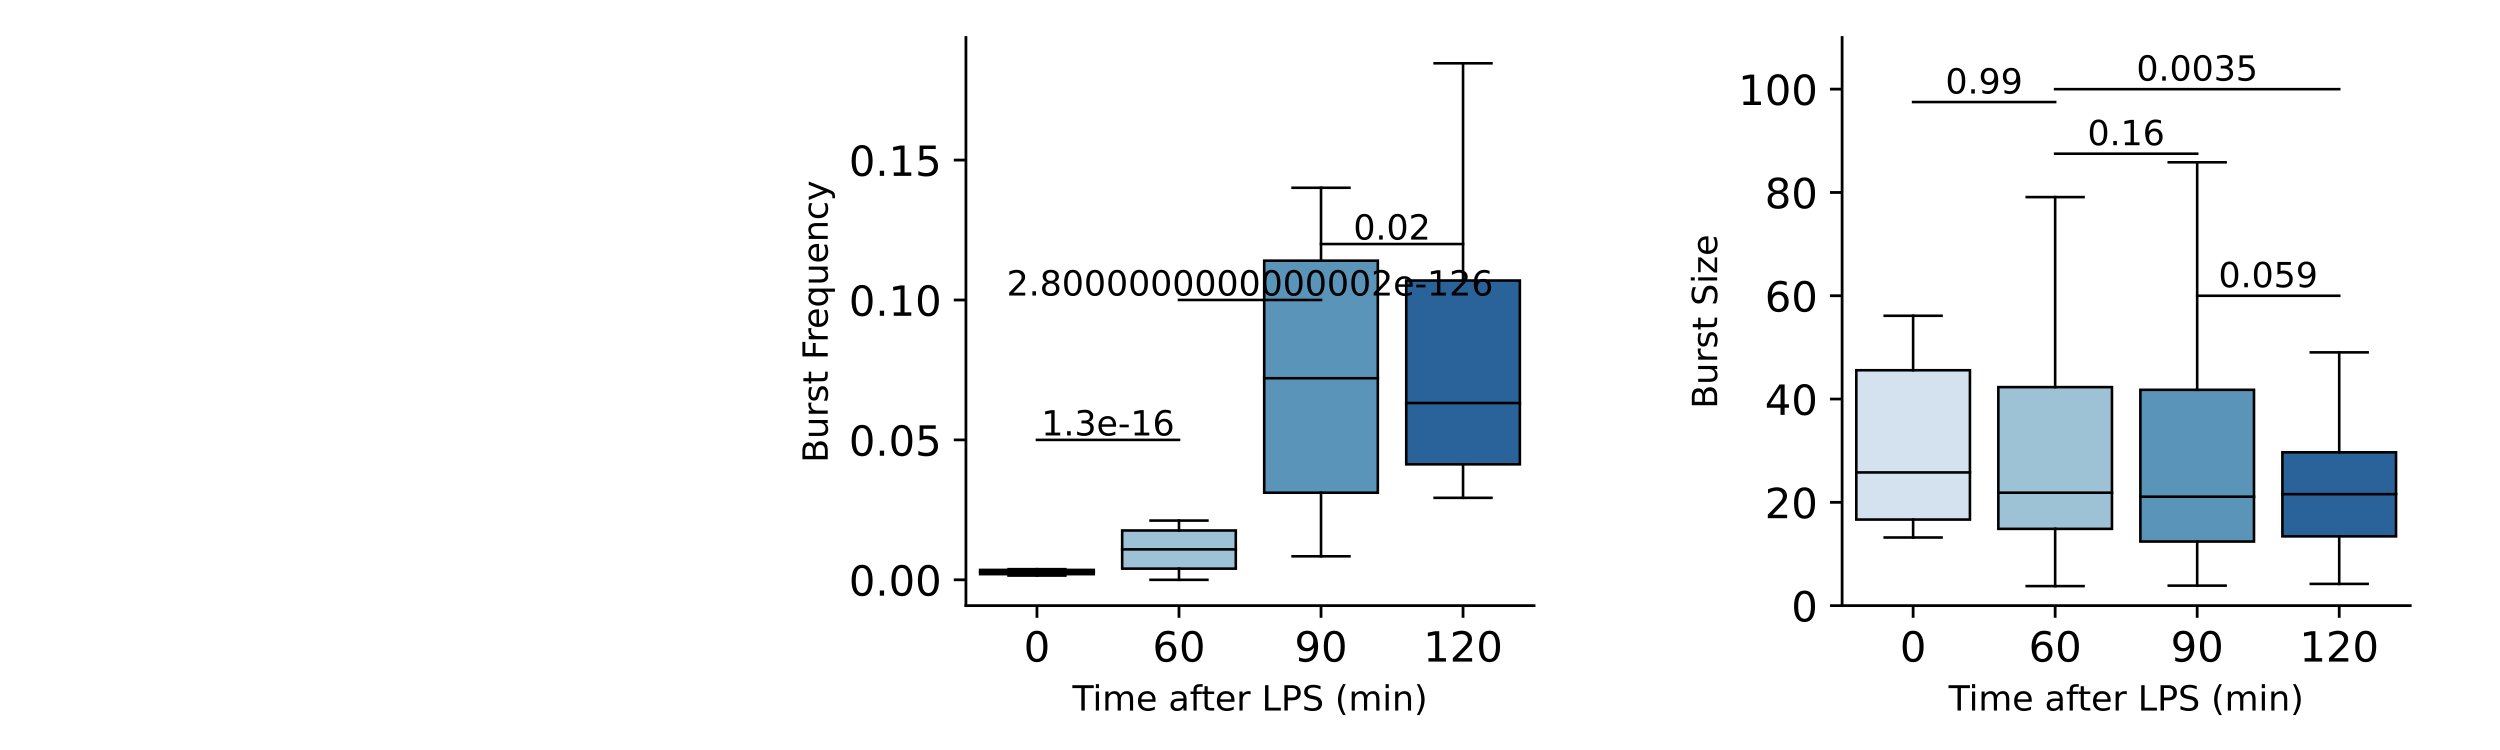
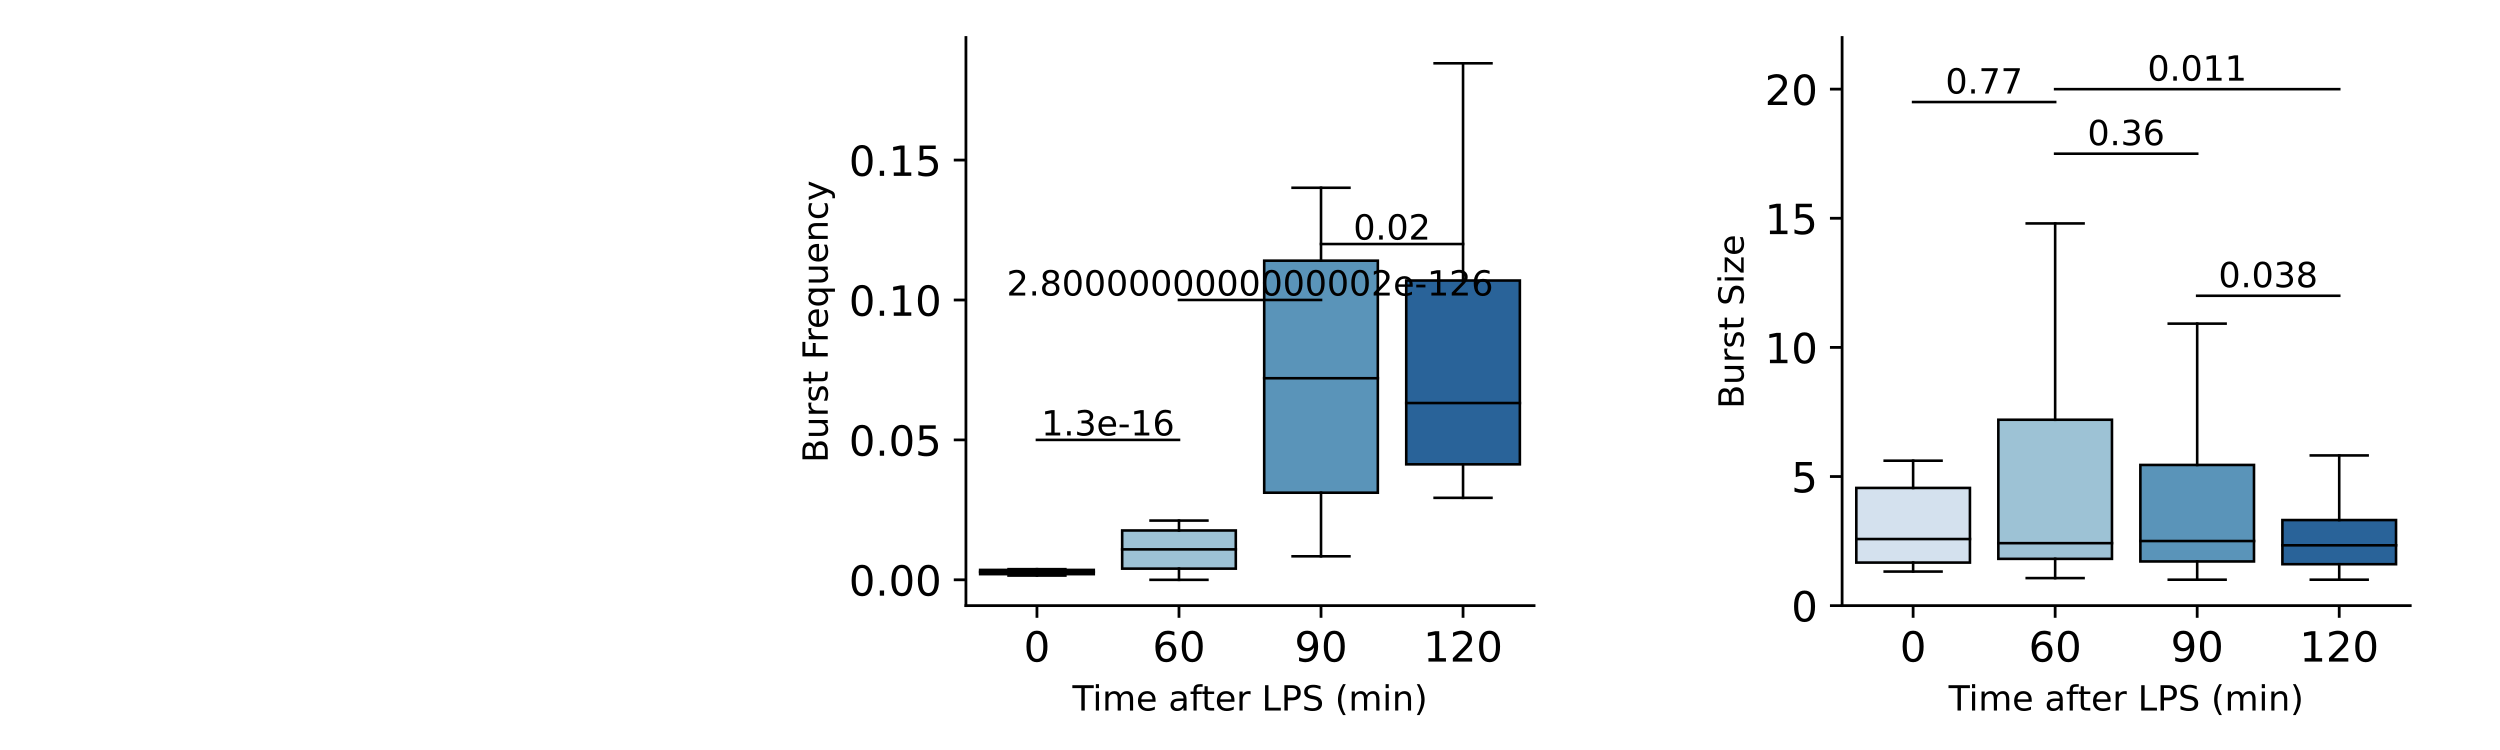
<svg xmlns="http://www.w3.org/2000/svg" xmlns:xlink="http://www.w3.org/1999/xlink" height="216pt" version="1.1" viewBox="0 0 720 216" width="720pt">
  <defs>
    <style type="text/css">*{stroke-linecap:butt;stroke-linejoin:round;}</style>
  </defs>
  <g id="figure_1">
    <g id="patch_1">
      <path d="M 0 216  L 720 216  L 720 0  L 0 0  z " style="fill:#ffffff;" />
    </g>
    <g id="axes_1">
      <g id="patch_2">
        <path d="M 278.189 174.421  L 441.811 174.421  L 441.811 10.8  L 278.189 10.8  z " style="fill:#ffffff;" />
      </g>
      <g id="patch_3">
-         <path clip-path="url(#pda2661cfe2)" d="M 282.28 165.352  L 315.004 165.352  L 315.004 164.136  L 282.28 164.136  L 282.28 165.352  z " style="fill:#d4e1ee;stroke:#000000;stroke-linejoin:miter;stroke-width:0.75;" />
+         <path clip-path="url(#p8868ae5169)" d="M 282.28 165.352  L 315.004 165.352  L 315.004 164.136  L 282.28 164.136  L 282.28 165.352  z " style="fill:#d4e1ee;stroke:#000000;stroke-linejoin:miter;stroke-width:0.75;" />
      </g>
      <g id="patch_4">
-         <path clip-path="url(#pda2661cfe2)" d="M 323.185 163.769  L 355.909 163.769  L 355.909 152.777  L 323.185 152.777  L 323.185 163.769  z " style="fill:#9dc2d5;stroke:#000000;stroke-linejoin:miter;stroke-width:0.75;" />
+         <path clip-path="url(#p8868ae5169)" d="M 323.185 163.769  L 355.909 163.769  L 355.909 152.777  L 323.185 152.777  L 323.185 163.769  z " style="fill:#9dc2d5;stroke:#000000;stroke-linejoin:miter;stroke-width:0.75;" />
      </g>
      <g id="patch_5">
-         <path clip-path="url(#pda2661cfe2)" d="M 364.091 141.9  L 396.815 141.9  L 396.815 75.075  L 364.091 75.075  L 364.091 141.9  z " style="fill:#5a94b9;stroke:#000000;stroke-linejoin:miter;stroke-width:0.75;" />
+         <path clip-path="url(#p8868ae5169)" d="M 364.091 141.9  L 396.815 141.9  L 396.815 75.075  L 364.091 75.075  L 364.091 141.9  z " style="fill:#5a94b9;stroke:#000000;stroke-linejoin:miter;stroke-width:0.75;" />
      </g>
      <g id="patch_6">
-         <path clip-path="url(#pda2661cfe2)" d="M 404.996 133.728  L 437.72 133.728  L 437.72 80.79  L 404.996 80.79  L 404.996 133.728  z " style="fill:#296399;stroke:#000000;stroke-linejoin:miter;stroke-width:0.75;" />
+         <path clip-path="url(#p8868ae5169)" d="M 404.996 133.728  L 437.72 133.728  L 437.72 80.79  L 404.996 80.79  L 404.996 133.728  z " style="fill:#296399;stroke:#000000;stroke-linejoin:miter;stroke-width:0.75;" />
      </g>
      <g id="matplotlib.axis_1">
        <g id="xtick_1">
          <g id="line2d_1">
            <defs>
-               <path d="M 0 0  L 0 3.5  " id="m64cb0991ab" style="stroke:#000000;stroke-width:0.8;" />
+               <path d="M 0 0  L 0 3.5  " id="ma9b1fc4ca2" style="stroke:#000000;stroke-width:0.8;" />
            </defs>
            <g>
-               <use style="stroke:#000000;stroke-width:0.8;" x="298.642" xlink:href="#m64cb0991ab" y="174.421" />
+               <use style="stroke:#000000;stroke-width:0.8;" x="298.642" xlink:href="#ma9b1fc4ca2" y="174.421" />
            </g>
          </g>
          <g id="text_1">
            <text style="font-family:DejaVu Sans;font-size:12px;font-stretch:normal;font-style:normal;font-weight:normal;text-anchor:middle;" transform="rotate(-0, 298.6421, 190.5393)" x="298.642" y="190.539">0</text>
          </g>
        </g>
        <g id="xtick_2">
          <g id="line2d_2">
            <g>
-               <use style="stroke:#000000;stroke-width:0.8;" x="339.547" xlink:href="#m64cb0991ab" y="174.421" />
+               <use style="stroke:#000000;stroke-width:0.8;" x="339.547" xlink:href="#ma9b1fc4ca2" y="174.421" />
            </g>
          </g>
          <g id="text_2">
            <text style="font-family:DejaVu Sans;font-size:12px;font-stretch:normal;font-style:normal;font-weight:normal;text-anchor:middle;" transform="rotate(-0, 339.5474, 190.5393)" x="339.547" y="190.539">60</text>
          </g>
        </g>
        <g id="xtick_3">
          <g id="line2d_3">
            <g>
-               <use style="stroke:#000000;stroke-width:0.8;" x="380.453" xlink:href="#m64cb0991ab" y="174.421" />
+               <use style="stroke:#000000;stroke-width:0.8;" x="380.453" xlink:href="#ma9b1fc4ca2" y="174.421" />
            </g>
          </g>
          <g id="text_3">
            <text style="font-family:DejaVu Sans;font-size:12px;font-stretch:normal;font-style:normal;font-weight:normal;text-anchor:middle;" transform="rotate(-0, 380.4526, 190.5393)" x="380.453" y="190.539">90</text>
          </g>
        </g>
        <g id="xtick_4">
          <g id="line2d_4">
            <g>
-               <use style="stroke:#000000;stroke-width:0.8;" x="421.358" xlink:href="#m64cb0991ab" y="174.421" />
+               <use style="stroke:#000000;stroke-width:0.8;" x="421.358" xlink:href="#ma9b1fc4ca2" y="174.421" />
            </g>
          </g>
          <g id="text_4">
            <text style="font-family:DejaVu Sans;font-size:12px;font-stretch:normal;font-style:normal;font-weight:normal;text-anchor:middle;" transform="rotate(-0, 421.3579, 190.5393)" x="421.358" y="190.539">120</text>
          </g>
        </g>
        <g id="text_5">
          <text style="font-family:DejaVu Sans;font-size:10px;font-stretch:normal;font-style:normal;font-weight:normal;text-anchor:middle;" transform="rotate(-0, 360, 204.6334)" x="360" y="204.633">Time after LPS (min)</text>
        </g>
      </g>
      <g id="matplotlib.axis_2">
        <g id="ytick_1">
          <g id="line2d_5">
            <defs>
-               <path d="M 0 0  L -3.5 0  " id="me9aa6b35e4" style="stroke:#000000;stroke-width:0.8;" />
+               <path d="M 0 0  L -3.5 0  " id="m2187de8588" style="stroke:#000000;stroke-width:0.8;" />
            </defs>
            <g>
-               <use style="stroke:#000000;stroke-width:0.8;" x="278.189" xlink:href="#me9aa6b35e4" y="166.984" />
+               <use style="stroke:#000000;stroke-width:0.8;" x="278.189" xlink:href="#m2187de8588" y="166.984" />
            </g>
          </g>
          <g id="text_6">
            <text style="font-family:DejaVu Sans;font-size:12px;font-stretch:normal;font-style:normal;font-weight:normal;text-anchor:end;" transform="rotate(-0, 271.1894, 171.5429)" x="271.189" y="171.543">0.00</text>
          </g>
        </g>
        <g id="ytick_2">
          <g id="line2d_6">
            <g>
-               <use style="stroke:#000000;stroke-width:0.8;" x="278.189" xlink:href="#me9aa6b35e4" y="126.689" />
+               <use style="stroke:#000000;stroke-width:0.8;" x="278.189" xlink:href="#m2187de8588" y="126.689" />
            </g>
          </g>
          <g id="text_7">
            <text style="font-family:DejaVu Sans;font-size:12px;font-stretch:normal;font-style:normal;font-weight:normal;text-anchor:end;" transform="rotate(-0, 271.1894, 131.2479)" x="271.189" y="131.248">0.05</text>
          </g>
        </g>
        <g id="ytick_3">
          <g id="line2d_7">
            <g>
-               <use style="stroke:#000000;stroke-width:0.8;" x="278.189" xlink:href="#me9aa6b35e4" y="86.394" />
+               <use style="stroke:#000000;stroke-width:0.8;" x="278.189" xlink:href="#m2187de8588" y="86.394" />
            </g>
          </g>
          <g id="text_8">
            <text style="font-family:DejaVu Sans;font-size:12px;font-stretch:normal;font-style:normal;font-weight:normal;text-anchor:end;" transform="rotate(-0, 271.1894, 90.95289)" x="271.189" y="90.953">0.10</text>
          </g>
        </g>
        <g id="ytick_4">
          <g id="line2d_8">
            <g>
-               <use style="stroke:#000000;stroke-width:0.8;" x="278.189" xlink:href="#me9aa6b35e4" y="46.099" />
+               <use style="stroke:#000000;stroke-width:0.8;" x="278.189" xlink:href="#m2187de8588" y="46.099" />
            </g>
          </g>
          <g id="text_9">
            <text style="font-family:DejaVu Sans;font-size:12px;font-stretch:normal;font-style:normal;font-weight:normal;text-anchor:end;" transform="rotate(-0, 271.1894, 50.65788)" x="271.189" y="50.658">0.15</text>
          </g>
        </g>
        <g id="text_10">
          <text style="font-family:DejaVu Sans;font-size:10px;font-stretch:normal;font-style:normal;font-weight:normal;text-anchor:middle;" transform="rotate(-90, 238.391, 92.61059)" x="238.391" y="92.611">Burst Frequency</text>
        </g>
      </g>
      <g id="line2d_9">
-         <path clip-path="url(#pda2661cfe2)" d="M 298.642 165.352  L 298.642 165.758  " style="fill:none;stroke:#000000;stroke-linecap:square;stroke-width:0.75;" />
+         <path clip-path="url(#p8868ae5169)" d="M 298.642 165.352  L 298.642 165.758  " style="fill:none;stroke:#000000;stroke-linecap:square;stroke-width:0.75;" />
      </g>
      <g id="line2d_10">
-         <path clip-path="url(#pda2661cfe2)" d="M 298.642 164.136  L 298.642 163.912  " style="fill:none;stroke:#000000;stroke-linecap:square;stroke-width:0.75;" />
+         <path clip-path="url(#p8868ae5169)" d="M 298.642 164.136  L 298.642 163.912  " style="fill:none;stroke:#000000;stroke-linecap:square;stroke-width:0.75;" />
      </g>
      <g id="line2d_11">
-         <path clip-path="url(#pda2661cfe2)" d="M 290.461 165.758  L 306.823 165.758  " style="fill:none;stroke:#000000;stroke-linecap:square;stroke-width:0.75;" />
+         <path clip-path="url(#p8868ae5169)" d="M 290.461 165.758  L 306.823 165.758  " style="fill:none;stroke:#000000;stroke-linecap:square;stroke-width:0.75;" />
      </g>
      <g id="line2d_12">
-         <path clip-path="url(#pda2661cfe2)" d="M 290.461 163.912  L 306.823 163.912  " style="fill:none;stroke:#000000;stroke-linecap:square;stroke-width:0.75;" />
+         <path clip-path="url(#p8868ae5169)" d="M 290.461 163.912  L 306.823 163.912  " style="fill:none;stroke:#000000;stroke-linecap:square;stroke-width:0.75;" />
      </g>
      <g id="line2d_13">
-         <path clip-path="url(#pda2661cfe2)" d="M 339.547 163.769  L 339.547 166.984  " style="fill:none;stroke:#000000;stroke-linecap:square;stroke-width:0.75;" />
+         <path clip-path="url(#p8868ae5169)" d="M 339.547 163.769  L 339.547 166.984  " style="fill:none;stroke:#000000;stroke-linecap:square;stroke-width:0.75;" />
      </g>
      <g id="line2d_14">
-         <path clip-path="url(#pda2661cfe2)" d="M 339.547 152.777  L 339.547 149.924  " style="fill:none;stroke:#000000;stroke-linecap:square;stroke-width:0.75;" />
+         <path clip-path="url(#p8868ae5169)" d="M 339.547 152.777  L 339.547 149.924  " style="fill:none;stroke:#000000;stroke-linecap:square;stroke-width:0.75;" />
      </g>
      <g id="line2d_15">
-         <path clip-path="url(#pda2661cfe2)" d="M 331.366 166.984  L 347.728 166.984  " style="fill:none;stroke:#000000;stroke-linecap:square;stroke-width:0.75;" />
+         <path clip-path="url(#p8868ae5169)" d="M 331.366 166.984  L 347.728 166.984  " style="fill:none;stroke:#000000;stroke-linecap:square;stroke-width:0.75;" />
      </g>
      <g id="line2d_16">
-         <path clip-path="url(#pda2661cfe2)" d="M 331.366 149.924  L 347.728 149.924  " style="fill:none;stroke:#000000;stroke-linecap:square;stroke-width:0.75;" />
+         <path clip-path="url(#p8868ae5169)" d="M 331.366 149.924  L 347.728 149.924  " style="fill:none;stroke:#000000;stroke-linecap:square;stroke-width:0.75;" />
      </g>
      <g id="line2d_17">
-         <path clip-path="url(#pda2661cfe2)" d="M 380.453 141.9  L 380.453 160.214  " style="fill:none;stroke:#000000;stroke-linecap:square;stroke-width:0.75;" />
+         <path clip-path="url(#p8868ae5169)" d="M 380.453 141.9  L 380.453 160.214  " style="fill:none;stroke:#000000;stroke-linecap:square;stroke-width:0.75;" />
      </g>
      <g id="line2d_18">
-         <path clip-path="url(#pda2661cfe2)" d="M 380.453 75.075  L 380.453 54.067  " style="fill:none;stroke:#000000;stroke-linecap:square;stroke-width:0.75;" />
+         <path clip-path="url(#p8868ae5169)" d="M 380.453 75.075  L 380.453 54.067  " style="fill:none;stroke:#000000;stroke-linecap:square;stroke-width:0.75;" />
      </g>
      <g id="line2d_19">
-         <path clip-path="url(#pda2661cfe2)" d="M 372.272 160.214  L 388.634 160.214  " style="fill:none;stroke:#000000;stroke-linecap:square;stroke-width:0.75;" />
+         <path clip-path="url(#p8868ae5169)" d="M 372.272 160.214  L 388.634 160.214  " style="fill:none;stroke:#000000;stroke-linecap:square;stroke-width:0.75;" />
      </g>
      <g id="line2d_20">
-         <path clip-path="url(#pda2661cfe2)" d="M 372.272 54.067  L 388.634 54.067  " style="fill:none;stroke:#000000;stroke-linecap:square;stroke-width:0.75;" />
+         <path clip-path="url(#p8868ae5169)" d="M 372.272 54.067  L 388.634 54.067  " style="fill:none;stroke:#000000;stroke-linecap:square;stroke-width:0.75;" />
      </g>
      <g id="line2d_21">
-         <path clip-path="url(#pda2661cfe2)" d="M 421.358 133.728  L 421.358 143.379  " style="fill:none;stroke:#000000;stroke-linecap:square;stroke-width:0.75;" />
+         <path clip-path="url(#p8868ae5169)" d="M 421.358 133.728  L 421.358 143.379  " style="fill:none;stroke:#000000;stroke-linecap:square;stroke-width:0.75;" />
      </g>
      <g id="line2d_22">
-         <path clip-path="url(#pda2661cfe2)" d="M 421.358 80.79  L 421.358 18.237  " style="fill:none;stroke:#000000;stroke-linecap:square;stroke-width:0.75;" />
+         <path clip-path="url(#p8868ae5169)" d="M 421.358 80.79  L 421.358 18.237  " style="fill:none;stroke:#000000;stroke-linecap:square;stroke-width:0.75;" />
      </g>
      <g id="line2d_23">
-         <path clip-path="url(#pda2661cfe2)" d="M 413.177 143.379  L 429.539 143.379  " style="fill:none;stroke:#000000;stroke-linecap:square;stroke-width:0.75;" />
+         <path clip-path="url(#p8868ae5169)" d="M 413.177 143.379  L 429.539 143.379  " style="fill:none;stroke:#000000;stroke-linecap:square;stroke-width:0.75;" />
      </g>
      <g id="line2d_24">
-         <path clip-path="url(#pda2661cfe2)" d="M 413.177 18.237  L 429.539 18.237  " style="fill:none;stroke:#000000;stroke-linecap:square;stroke-width:0.75;" />
+         <path clip-path="url(#p8868ae5169)" d="M 413.177 18.237  L 429.539 18.237  " style="fill:none;stroke:#000000;stroke-linecap:square;stroke-width:0.75;" />
      </g>
      <g id="line2d_25">
-         <path clip-path="url(#pda2661cfe2)" d="M 298.642 126.689  L 339.547 126.689  " style="fill:none;stroke:#000000;stroke-linecap:square;stroke-width:0.75;" />
+         <path clip-path="url(#p8868ae5169)" d="M 298.642 126.689  L 339.547 126.689  " style="fill:none;stroke:#000000;stroke-linecap:square;stroke-width:0.75;" />
      </g>
      <g id="line2d_26">
-         <path clip-path="url(#pda2661cfe2)" d="M 339.547 86.394  L 380.453 86.394  " style="fill:none;stroke:#000000;stroke-linecap:square;stroke-width:0.75;" />
+         <path clip-path="url(#p8868ae5169)" d="M 339.547 86.394  L 380.453 86.394  " style="fill:none;stroke:#000000;stroke-linecap:square;stroke-width:0.75;" />
      </g>
      <g id="line2d_27">
-         <path clip-path="url(#pda2661cfe2)" d="M 380.453 70.276  L 421.358 70.276  " style="fill:none;stroke:#000000;stroke-linecap:square;stroke-width:0.75;" />
+         <path clip-path="url(#p8868ae5169)" d="M 380.453 70.276  L 421.358 70.276  " style="fill:none;stroke:#000000;stroke-linecap:square;stroke-width:0.75;" />
      </g>
      <g id="line2d_28">
-         <path clip-path="url(#pda2661cfe2)" d="M 282.28 164.714  L 315.004 164.714  " style="fill:none;stroke:#000000;stroke-linecap:square;stroke-width:0.75;" />
+         <path clip-path="url(#p8868ae5169)" d="M 282.28 164.714  L 315.004 164.714  " style="fill:none;stroke:#000000;stroke-linecap:square;stroke-width:0.75;" />
      </g>
      <g id="line2d_29">
-         <path clip-path="url(#pda2661cfe2)" d="M 323.185 158.212  L 355.909 158.212  " style="fill:none;stroke:#000000;stroke-linecap:square;stroke-width:0.75;" />
+         <path clip-path="url(#p8868ae5169)" d="M 323.185 158.212  L 355.909 158.212  " style="fill:none;stroke:#000000;stroke-linecap:square;stroke-width:0.75;" />
      </g>
      <g id="line2d_30">
-         <path clip-path="url(#pda2661cfe2)" d="M 364.091 108.937  L 396.815 108.937  " style="fill:none;stroke:#000000;stroke-linecap:square;stroke-width:0.75;" />
+         <path clip-path="url(#p8868ae5169)" d="M 364.091 108.937  L 396.815 108.937  " style="fill:none;stroke:#000000;stroke-linecap:square;stroke-width:0.75;" />
      </g>
      <g id="line2d_31">
-         <path clip-path="url(#pda2661cfe2)" d="M 404.996 116.076  L 437.72 116.076  " style="fill:none;stroke:#000000;stroke-linecap:square;stroke-width:0.75;" />
+         <path clip-path="url(#p8868ae5169)" d="M 404.996 116.076  L 437.72 116.076  " style="fill:none;stroke:#000000;stroke-linecap:square;stroke-width:0.75;" />
      </g>
      <g id="patch_7">
        <path d="M 278.189 174.421  L 278.189 10.8  " style="fill:none;stroke:#000000;stroke-linecap:square;stroke-linejoin:miter;stroke-width:0.8;" />
      </g>
      <g id="patch_8">
        <path d="M 278.189 174.421  L 441.811 174.421  " style="fill:none;stroke:#000000;stroke-linecap:square;stroke-linejoin:miter;stroke-width:0.8;" />
      </g>
      <g id="text_11">
        <text style="font-family:DejaVu Sans;font-size:10px;font-stretch:normal;font-style:normal;font-weight:normal;text-anchor:middle;" transform="rotate(-0, 319.0947, 125.4187)" x="319.095" y="125.419">1.3e-16</text>
      </g>
      <g id="text_12">
        <text style="font-family:DejaVu Sans;font-size:10px;font-stretch:normal;font-style:normal;font-weight:normal;text-anchor:middle;" transform="rotate(-0, 360, 85.1237)" x="360" y="85.124">2.8000000000000002e-126</text>
      </g>
      <g id="text_13">
        <text style="font-family:DejaVu Sans;font-size:10px;font-stretch:normal;font-style:normal;font-weight:normal;text-anchor:middle;" transform="rotate(-0, 400.9053, 69.0057)" x="400.905" y="69.006">0.02</text>
      </g>
      <g id="legend_1" />
    </g>
    <g id="axes_2">
      <g id="patch_9">
        <path d="M 530.526 174.421  L 694.147 174.421  L 694.147 10.8  L 530.526 10.8  z " style="fill:#ffffff;" />
      </g>
      <g id="patch_10">
-         <path clip-path="url(#p21e2b8c766)" d="M 534.617 149.632  L 567.341 149.632  L 567.341 106.629  L 534.617 106.629  L 534.617 149.632  z " style="fill:#d4e1ee;stroke:#000000;stroke-linejoin:miter;stroke-width:0.75;" />
+         <path clip-path="url(#pb14a0ce533)" d="M 534.617 162.026  L 567.341 162.026  L 567.341 140.525  L 534.617 140.525  L 534.617 162.026  z " style="fill:#d4e1ee;stroke:#000000;stroke-linejoin:miter;stroke-width:0.75;" />
      </g>
      <g id="patch_11">
-         <path clip-path="url(#p21e2b8c766)" d="M 575.522 152.313  L 608.246 152.313  L 608.246 111.493  L 575.522 111.493  L 575.522 152.313  z " style="fill:#9dc2d5;stroke:#000000;stroke-linejoin:miter;stroke-width:0.75;" />
+         <path clip-path="url(#pb14a0ce533)" d="M 575.522 160.95  L 608.246 160.95  L 608.246 120.887  L 575.522 120.887  L 575.522 160.95  z " style="fill:#9dc2d5;stroke:#000000;stroke-linejoin:miter;stroke-width:0.75;" />
      </g>
      <g id="patch_12">
-         <path clip-path="url(#p21e2b8c766)" d="M 616.427 155.964  L 649.151 155.964  L 649.151 112.268  L 616.427 112.268  L 616.427 155.964  z " style="fill:#5a94b9;stroke:#000000;stroke-linejoin:miter;stroke-width:0.75;" />
+         <path clip-path="url(#pb14a0ce533)" d="M 616.427 161.699  L 649.151 161.699  L 649.151 133.904  L 616.427 133.904  L 616.427 161.699  z " style="fill:#5a94b9;stroke:#000000;stroke-linejoin:miter;stroke-width:0.75;" />
      </g>
      <g id="patch_13">
-         <path clip-path="url(#p21e2b8c766)" d="M 657.332 154.473  L 690.057 154.473  L 690.057 130.269  L 657.332 130.269  L 657.332 154.473  z " style="fill:#296399;stroke:#000000;stroke-linejoin:miter;stroke-width:0.75;" />
+         <path clip-path="url(#pb14a0ce533)" d="M 657.332 162.492  L 690.057 162.492  L 690.057 149.775  L 657.332 149.775  L 657.332 162.492  z " style="fill:#296399;stroke:#000000;stroke-linejoin:miter;stroke-width:0.75;" />
      </g>
      <g id="matplotlib.axis_3">
        <g id="xtick_5">
          <g id="line2d_32">
            <g>
-               <use style="stroke:#000000;stroke-width:0.8;" x="550.979" xlink:href="#m64cb0991ab" y="174.421" />
+               <use style="stroke:#000000;stroke-width:0.8;" x="550.979" xlink:href="#ma9b1fc4ca2" y="174.421" />
            </g>
          </g>
          <g id="text_14">
            <text style="font-family:DejaVu Sans;font-size:12px;font-stretch:normal;font-style:normal;font-weight:normal;text-anchor:middle;" transform="rotate(-0, 550.9787, 190.5393)" x="550.979" y="190.539">0</text>
          </g>
        </g>
        <g id="xtick_6">
          <g id="line2d_33">
            <g>
-               <use style="stroke:#000000;stroke-width:0.8;" x="591.884" xlink:href="#m64cb0991ab" y="174.421" />
+               <use style="stroke:#000000;stroke-width:0.8;" x="591.884" xlink:href="#ma9b1fc4ca2" y="174.421" />
            </g>
          </g>
          <g id="text_15">
            <text style="font-family:DejaVu Sans;font-size:12px;font-stretch:normal;font-style:normal;font-weight:normal;text-anchor:middle;" transform="rotate(-0, 591.884, 190.5393)" x="591.884" y="190.539">60</text>
          </g>
        </g>
        <g id="xtick_7">
          <g id="line2d_34">
            <g>
-               <use style="stroke:#000000;stroke-width:0.8;" x="632.789" xlink:href="#m64cb0991ab" y="174.421" />
+               <use style="stroke:#000000;stroke-width:0.8;" x="632.789" xlink:href="#ma9b1fc4ca2" y="174.421" />
            </g>
          </g>
          <g id="text_16">
            <text style="font-family:DejaVu Sans;font-size:12px;font-stretch:normal;font-style:normal;font-weight:normal;text-anchor:middle;" transform="rotate(-0, 632.7893, 190.5393)" x="632.789" y="190.539">90</text>
          </g>
        </g>
        <g id="xtick_8">
          <g id="line2d_35">
            <g>
-               <use style="stroke:#000000;stroke-width:0.8;" x="673.695" xlink:href="#m64cb0991ab" y="174.421" />
+               <use style="stroke:#000000;stroke-width:0.8;" x="673.695" xlink:href="#ma9b1fc4ca2" y="174.421" />
            </g>
          </g>
          <g id="text_17">
            <text style="font-family:DejaVu Sans;font-size:12px;font-stretch:normal;font-style:normal;font-weight:normal;text-anchor:middle;" transform="rotate(-0, 673.6946, 190.5393)" x="673.695" y="190.539">120</text>
          </g>
        </g>
        <g id="text_18">
          <text style="font-family:DejaVu Sans;font-size:10px;font-stretch:normal;font-style:normal;font-weight:normal;text-anchor:middle;" transform="rotate(-0, 612.3367, 204.6334)" x="612.337" y="204.633">Time after LPS (min)</text>
        </g>
      </g>
      <g id="matplotlib.axis_4">
        <g id="ytick_5">
          <g id="line2d_36">
            <g>
-               <use style="stroke:#000000;stroke-width:0.8;" x="530.526" xlink:href="#me9aa6b35e4" y="174.421" />
+               <use style="stroke:#000000;stroke-width:0.8;" x="530.526" xlink:href="#m2187de8588" y="174.421" />
            </g>
          </g>
          <g id="text_19">
            <text style="font-family:DejaVu Sans;font-size:12px;font-stretch:normal;font-style:normal;font-weight:normal;text-anchor:end;" transform="rotate(-0, 523.5261, 178.9802)" x="523.526" y="178.98">0</text>
          </g>
        </g>
        <g id="ytick_6">
          <g id="line2d_37">
            <g>
-               <use style="stroke:#000000;stroke-width:0.8;" x="530.526" xlink:href="#me9aa6b35e4" y="144.672" />
+               <use style="stroke:#000000;stroke-width:0.8;" x="530.526" xlink:href="#m2187de8588" y="137.235" />
            </g>
          </g>
          <g id="text_20">
-             <text style="font-family:DejaVu Sans;font-size:12px;font-stretch:normal;font-style:normal;font-weight:normal;text-anchor:end;" transform="rotate(-0, 523.5261, 149.2309)" x="523.526" y="149.231">20</text>
+             <text style="font-family:DejaVu Sans;font-size:12px;font-stretch:normal;font-style:normal;font-weight:normal;text-anchor:end;" transform="rotate(-0, 523.5261, 141.7936)" x="523.526" y="141.794">5</text>
          </g>
        </g>
        <g id="ytick_7">
          <g id="line2d_38">
            <g>
-               <use style="stroke:#000000;stroke-width:0.8;" x="530.526" xlink:href="#me9aa6b35e4" y="114.923" />
+               <use style="stroke:#000000;stroke-width:0.8;" x="530.526" xlink:href="#m2187de8588" y="100.048" />
            </g>
          </g>
          <g id="text_21">
-             <text style="font-family:DejaVu Sans;font-size:12px;font-stretch:normal;font-style:normal;font-weight:normal;text-anchor:end;" transform="rotate(-0, 523.5261, 119.4816)" x="523.526" y="119.482">40</text>
+             <text style="font-family:DejaVu Sans;font-size:12px;font-stretch:normal;font-style:normal;font-weight:normal;text-anchor:end;" transform="rotate(-0, 523.5261, 104.607)" x="523.526" y="104.607">10</text>
          </g>
        </g>
        <g id="ytick_8">
          <g id="line2d_39">
            <g>
-               <use style="stroke:#000000;stroke-width:0.8;" x="530.526" xlink:href="#me9aa6b35e4" y="85.173" />
+               <use style="stroke:#000000;stroke-width:0.8;" x="530.526" xlink:href="#m2187de8588" y="62.861" />
            </g>
          </g>
          <g id="text_22">
-             <text style="font-family:DejaVu Sans;font-size:12px;font-stretch:normal;font-style:normal;font-weight:normal;text-anchor:end;" transform="rotate(-0, 523.5261, 89.73233)" x="523.526" y="89.732">60</text>
+             <text style="font-family:DejaVu Sans;font-size:12px;font-stretch:normal;font-style:normal;font-weight:normal;text-anchor:end;" transform="rotate(-0, 523.5261, 67.42035)" x="523.526" y="67.42">15</text>
          </g>
        </g>
        <g id="ytick_9">
          <g id="line2d_40">
            <g>
-               <use style="stroke:#000000;stroke-width:0.8;" x="530.526" xlink:href="#me9aa6b35e4" y="55.424" />
+               <use style="stroke:#000000;stroke-width:0.8;" x="530.526" xlink:href="#m2187de8588" y="25.675" />
            </g>
          </g>
          <g id="text_23">
-             <text style="font-family:DejaVu Sans;font-size:12px;font-stretch:normal;font-style:normal;font-weight:normal;text-anchor:end;" transform="rotate(-0, 523.5261, 59.98302)" x="523.526" y="59.983">80</text>
-           </g>
-         </g>
-         <g id="ytick_10">
-           <g id="line2d_41">
-             <g>
-               <use style="stroke:#000000;stroke-width:0.8;" x="530.526" xlink:href="#me9aa6b35e4" y="25.675" />
-             </g>
-           </g>
-           <g id="text_24">
-             <text style="font-family:DejaVu Sans;font-size:12px;font-stretch:normal;font-style:normal;font-weight:normal;text-anchor:end;" transform="rotate(-0, 523.5261, 30.23372)" x="523.526" y="30.234">100</text>
-           </g>
-         </g>
-         <g id="text_25">
-           <text style="font-family:DejaVu Sans;font-size:10px;font-stretch:normal;font-style:normal;font-weight:normal;text-anchor:middle;" transform="rotate(-90, 494.5414, 92.61059)" x="494.541" y="92.611">Burst Size</text>
-         </g>
+             <text style="font-family:DejaVu Sans;font-size:12px;font-stretch:normal;font-style:normal;font-weight:normal;text-anchor:end;" transform="rotate(-0, 523.5261, 30.23372)" x="523.526" y="30.234">20</text>
+           </g>
+         </g>
+         <g id="text_24">
+           <text style="font-family:DejaVu Sans;font-size:10px;font-stretch:normal;font-style:normal;font-weight:normal;text-anchor:middle;" transform="rotate(-90, 502.1764, 92.61059)" x="502.176" y="92.611">Burst Size</text>
+         </g>
+       </g>
+       <g id="line2d_41">
+         <path clip-path="url(#pb14a0ce533)" d="M 550.979 162.026  L 550.979 164.614  " style="fill:none;stroke:#000000;stroke-linecap:square;stroke-width:0.75;" />
      </g>
      <g id="line2d_42">
-         <path clip-path="url(#p21e2b8c766)" d="M 550.979 149.632  L 550.979 154.808  " style="fill:none;stroke:#000000;stroke-linecap:square;stroke-width:0.75;" />
+         <path clip-path="url(#pb14a0ce533)" d="M 550.979 140.525  L 550.979 132.685  " style="fill:none;stroke:#000000;stroke-linecap:square;stroke-width:0.75;" />
      </g>
      <g id="line2d_43">
-         <path clip-path="url(#p21e2b8c766)" d="M 550.979 106.629  L 550.979 90.948  " style="fill:none;stroke:#000000;stroke-linecap:square;stroke-width:0.75;" />
+         <path clip-path="url(#pb14a0ce533)" d="M 542.798 164.614  L 559.16 164.614  " style="fill:none;stroke:#000000;stroke-linecap:square;stroke-width:0.75;" />
      </g>
      <g id="line2d_44">
-         <path clip-path="url(#p21e2b8c766)" d="M 542.798 154.808  L 559.16 154.808  " style="fill:none;stroke:#000000;stroke-linecap:square;stroke-width:0.75;" />
+         <path clip-path="url(#pb14a0ce533)" d="M 542.798 132.685  L 559.16 132.685  " style="fill:none;stroke:#000000;stroke-linecap:square;stroke-width:0.75;" />
      </g>
      <g id="line2d_45">
-         <path clip-path="url(#p21e2b8c766)" d="M 542.798 90.948  L 559.16 90.948  " style="fill:none;stroke:#000000;stroke-linecap:square;stroke-width:0.75;" />
+         <path clip-path="url(#pb14a0ce533)" d="M 591.884 160.95  L 591.884 166.486  " style="fill:none;stroke:#000000;stroke-linecap:square;stroke-width:0.75;" />
      </g>
      <g id="line2d_46">
-         <path clip-path="url(#p21e2b8c766)" d="M 591.884 152.313  L 591.884 168.798  " style="fill:none;stroke:#000000;stroke-linecap:square;stroke-width:0.75;" />
+         <path clip-path="url(#pb14a0ce533)" d="M 591.884 120.887  L 591.884 64.351  " style="fill:none;stroke:#000000;stroke-linecap:square;stroke-width:0.75;" />
      </g>
      <g id="line2d_47">
-         <path clip-path="url(#p21e2b8c766)" d="M 591.884 111.493  L 591.884 56.764  " style="fill:none;stroke:#000000;stroke-linecap:square;stroke-width:0.75;" />
+         <path clip-path="url(#pb14a0ce533)" d="M 583.703 166.486  L 600.065 166.486  " style="fill:none;stroke:#000000;stroke-linecap:square;stroke-width:0.75;" />
      </g>
      <g id="line2d_48">
-         <path clip-path="url(#p21e2b8c766)" d="M 583.703 168.798  L 600.065 168.798  " style="fill:none;stroke:#000000;stroke-linecap:square;stroke-width:0.75;" />
+         <path clip-path="url(#pb14a0ce533)" d="M 583.703 64.351  L 600.065 64.351  " style="fill:none;stroke:#000000;stroke-linecap:square;stroke-width:0.75;" />
      </g>
      <g id="line2d_49">
-         <path clip-path="url(#p21e2b8c766)" d="M 583.703 56.764  L 600.065 56.764  " style="fill:none;stroke:#000000;stroke-linecap:square;stroke-width:0.75;" />
+         <path clip-path="url(#pb14a0ce533)" d="M 632.789 161.699  L 632.789 166.95  " style="fill:none;stroke:#000000;stroke-linecap:square;stroke-width:0.75;" />
      </g>
      <g id="line2d_50">
-         <path clip-path="url(#p21e2b8c766)" d="M 632.789 155.964  L 632.789 168.658  " style="fill:none;stroke:#000000;stroke-linecap:square;stroke-width:0.75;" />
+         <path clip-path="url(#pb14a0ce533)" d="M 632.789 133.904  L 632.789 93.198  " style="fill:none;stroke:#000000;stroke-linecap:square;stroke-width:0.75;" />
      </g>
      <g id="line2d_51">
-         <path clip-path="url(#p21e2b8c766)" d="M 632.789 112.268  L 632.789 46.751  " style="fill:none;stroke:#000000;stroke-linecap:square;stroke-width:0.75;" />
+         <path clip-path="url(#pb14a0ce533)" d="M 624.608 166.95  L 640.97 166.95  " style="fill:none;stroke:#000000;stroke-linecap:square;stroke-width:0.75;" />
      </g>
      <g id="line2d_52">
-         <path clip-path="url(#p21e2b8c766)" d="M 624.608 168.658  L 640.97 168.658  " style="fill:none;stroke:#000000;stroke-linecap:square;stroke-width:0.75;" />
+         <path clip-path="url(#pb14a0ce533)" d="M 624.608 93.198  L 640.97 93.198  " style="fill:none;stroke:#000000;stroke-linecap:square;stroke-width:0.75;" />
      </g>
      <g id="line2d_53">
-         <path clip-path="url(#p21e2b8c766)" d="M 624.608 46.751  L 640.97 46.751  " style="fill:none;stroke:#000000;stroke-linecap:square;stroke-width:0.75;" />
+         <path clip-path="url(#pb14a0ce533)" d="M 673.695 162.492  L 673.695 166.962  " style="fill:none;stroke:#000000;stroke-linecap:square;stroke-width:0.75;" />
      </g>
      <g id="line2d_54">
-         <path clip-path="url(#p21e2b8c766)" d="M 673.695 154.473  L 673.695 168.17  " style="fill:none;stroke:#000000;stroke-linecap:square;stroke-width:0.75;" />
+         <path clip-path="url(#pb14a0ce533)" d="M 673.695 149.775  L 673.695 131.157  " style="fill:none;stroke:#000000;stroke-linecap:square;stroke-width:0.75;" />
      </g>
      <g id="line2d_55">
-         <path clip-path="url(#p21e2b8c766)" d="M 673.695 130.269  L 673.695 101.491  " style="fill:none;stroke:#000000;stroke-linecap:square;stroke-width:0.75;" />
+         <path clip-path="url(#pb14a0ce533)" d="M 665.514 166.962  L 681.876 166.962  " style="fill:none;stroke:#000000;stroke-linecap:square;stroke-width:0.75;" />
      </g>
      <g id="line2d_56">
-         <path clip-path="url(#p21e2b8c766)" d="M 665.514 168.17  L 681.876 168.17  " style="fill:none;stroke:#000000;stroke-linecap:square;stroke-width:0.75;" />
+         <path clip-path="url(#pb14a0ce533)" d="M 665.514 131.157  L 681.876 131.157  " style="fill:none;stroke:#000000;stroke-linecap:square;stroke-width:0.75;" />
      </g>
      <g id="line2d_57">
-         <path clip-path="url(#p21e2b8c766)" d="M 665.514 101.491  L 681.876 101.491  " style="fill:none;stroke:#000000;stroke-linecap:square;stroke-width:0.75;" />
+         <path clip-path="url(#pb14a0ce533)" d="M 550.979 29.393  L 591.884 29.393  " style="fill:none;stroke:#000000;stroke-linecap:square;stroke-width:0.75;" />
      </g>
      <g id="line2d_58">
-         <path clip-path="url(#p21e2b8c766)" d="M 550.979 29.393  L 591.884 29.393  " style="fill:none;stroke:#000000;stroke-linecap:square;stroke-width:0.75;" />
+         <path clip-path="url(#pb14a0ce533)" d="M 591.884 44.268  L 632.789 44.268  " style="fill:none;stroke:#000000;stroke-linecap:square;stroke-width:0.75;" />
      </g>
      <g id="line2d_59">
-         <path clip-path="url(#p21e2b8c766)" d="M 591.884 44.268  L 632.789 44.268  " style="fill:none;stroke:#000000;stroke-linecap:square;stroke-width:0.75;" />
+         <path clip-path="url(#pb14a0ce533)" d="M 591.884 25.675  L 673.695 25.675  " style="fill:none;stroke:#000000;stroke-linecap:square;stroke-width:0.75;" />
      </g>
      <g id="line2d_60">
-         <path clip-path="url(#p21e2b8c766)" d="M 591.884 25.675  L 673.695 25.675  " style="fill:none;stroke:#000000;stroke-linecap:square;stroke-width:0.75;" />
+         <path clip-path="url(#pb14a0ce533)" d="M 632.789 85.173  L 673.695 85.173  " style="fill:none;stroke:#000000;stroke-linecap:square;stroke-width:0.75;" />
      </g>
      <g id="line2d_61">
-         <path clip-path="url(#p21e2b8c766)" d="M 632.789 85.173  L 673.695 85.173  " style="fill:none;stroke:#000000;stroke-linecap:square;stroke-width:0.75;" />
+         <path clip-path="url(#pb14a0ce533)" d="M 534.617 155.237  L 567.341 155.237  " style="fill:none;stroke:#000000;stroke-linecap:square;stroke-width:0.75;" />
      </g>
      <g id="line2d_62">
-         <path clip-path="url(#p21e2b8c766)" d="M 534.617 136.054  L 567.341 136.054  " style="fill:none;stroke:#000000;stroke-linecap:square;stroke-width:0.75;" />
+         <path clip-path="url(#pb14a0ce533)" d="M 575.522 156.429  L 608.246 156.429  " style="fill:none;stroke:#000000;stroke-linecap:square;stroke-width:0.75;" />
      </g>
      <g id="line2d_63">
-         <path clip-path="url(#p21e2b8c766)" d="M 575.522 141.904  L 608.246 141.904  " style="fill:none;stroke:#000000;stroke-linecap:square;stroke-width:0.75;" />
+         <path clip-path="url(#pb14a0ce533)" d="M 616.427 155.824  L 649.151 155.824  " style="fill:none;stroke:#000000;stroke-linecap:square;stroke-width:0.75;" />
      </g>
      <g id="line2d_64">
-         <path clip-path="url(#p21e2b8c766)" d="M 616.427 143.042  L 649.151 143.042  " style="fill:none;stroke:#000000;stroke-linecap:square;stroke-width:0.75;" />
-       </g>
-       <g id="line2d_65">
-         <path clip-path="url(#p21e2b8c766)" d="M 657.332 142.32  L 690.057 142.32  " style="fill:none;stroke:#000000;stroke-linecap:square;stroke-width:0.75;" />
+         <path clip-path="url(#pb14a0ce533)" d="M 657.332 157.045  L 690.057 157.045  " style="fill:none;stroke:#000000;stroke-linecap:square;stroke-width:0.75;" />
      </g>
      <g id="patch_14">
        <path d="M 530.526 174.421  L 530.526 10.8  " style="fill:none;stroke:#000000;stroke-linecap:square;stroke-linejoin:miter;stroke-width:0.8;" />
      </g>
      <g id="patch_15">
        <path d="M 530.526 174.421  L 694.147 174.421  " style="fill:none;stroke:#000000;stroke-linecap:square;stroke-linejoin:miter;stroke-width:0.8;" />
      </g>
+       <g id="text_25">
+         <text style="font-family:DejaVu Sans;font-size:10px;font-stretch:normal;font-style:normal;font-weight:normal;text-anchor:middle;" transform="rotate(-0, 571.4314, 26.94656)" x="571.431" y="26.947">0.77</text>
+       </g>
      <g id="text_26">
-         <text style="font-family:DejaVu Sans;font-size:10px;font-stretch:normal;font-style:normal;font-weight:normal;text-anchor:middle;" transform="rotate(-0, 571.4314, 26.94656)" x="571.431" y="26.947">0.99</text>
+         <text style="font-family:DejaVu Sans;font-size:10px;font-stretch:normal;font-style:normal;font-weight:normal;text-anchor:middle;" transform="rotate(-0, 612.3367, 41.82122)" x="612.337" y="41.821">0.36</text>
      </g>
      <g id="text_27">
-         <text style="font-family:DejaVu Sans;font-size:10px;font-stretch:normal;font-style:normal;font-weight:normal;text-anchor:middle;" transform="rotate(-0, 612.3367, 41.82122)" x="612.337" y="41.821">0.16</text>
+         <text style="font-family:DejaVu Sans;font-size:10px;font-stretch:normal;font-style:normal;font-weight:normal;text-anchor:middle;" transform="rotate(-0, 632.7893, 23.2279)" x="632.789" y="23.228">0.011</text>
      </g>
      <g id="text_28">
-         <text style="font-family:DejaVu Sans;font-size:10px;font-stretch:normal;font-style:normal;font-weight:normal;text-anchor:middle;" transform="rotate(-0, 632.7893, 23.2279)" x="632.789" y="23.228">0.0035</text>
-       </g>
-       <g id="text_29">
-         <text style="font-family:DejaVu Sans;font-size:10px;font-stretch:normal;font-style:normal;font-weight:normal;text-anchor:middle;" transform="rotate(-0, 653.242, 82.72651)" x="653.242" y="82.727">0.059</text>
+         <text style="font-family:DejaVu Sans;font-size:10px;font-stretch:normal;font-style:normal;font-weight:normal;text-anchor:middle;" transform="rotate(-0, 653.242, 82.72651)" x="653.242" y="82.727">0.038</text>
      </g>
    </g>
  </g>
  <defs>
-     <clipPath id="pda2661cfe2">
+     <clipPath id="p8868ae5169">
      <rect height="163.621" width="163.621" x="278.189" y="10.8" />
    </clipPath>
-     <clipPath id="p21e2b8c766">
+     <clipPath id="pb14a0ce533">
      <rect height="163.621" width="163.621" x="530.526" y="10.8" />
    </clipPath>
  </defs>
</svg>
